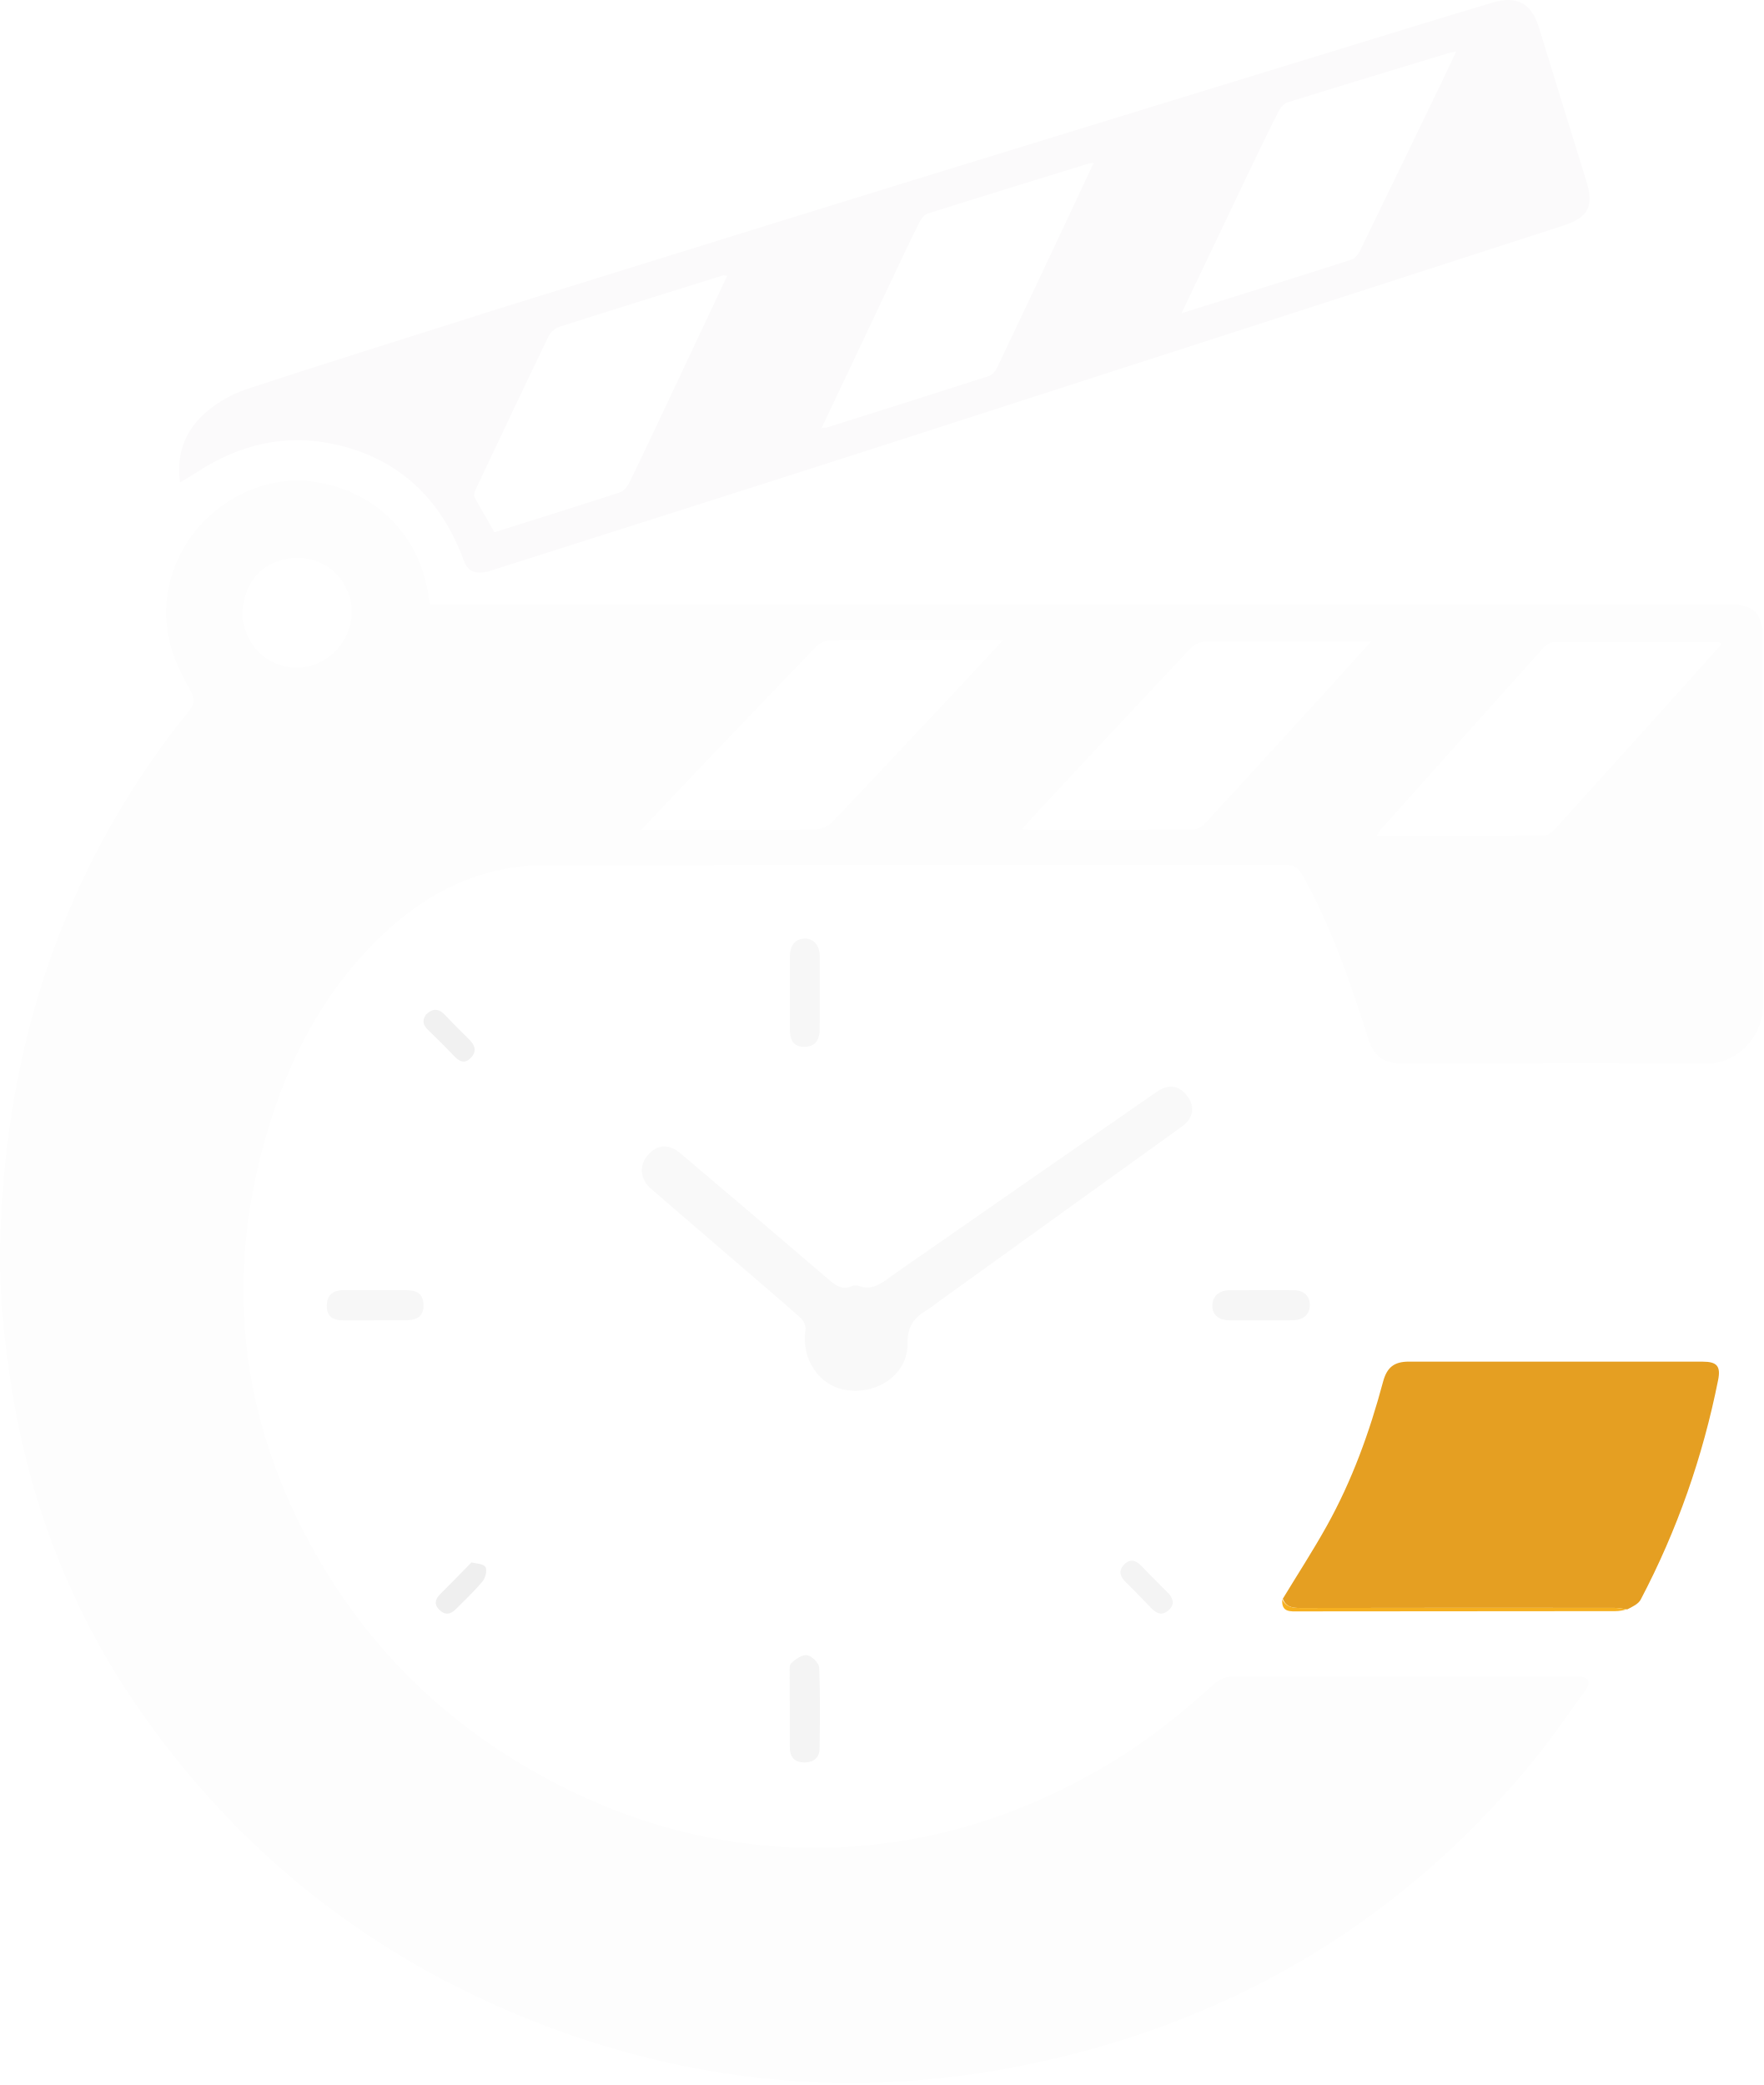
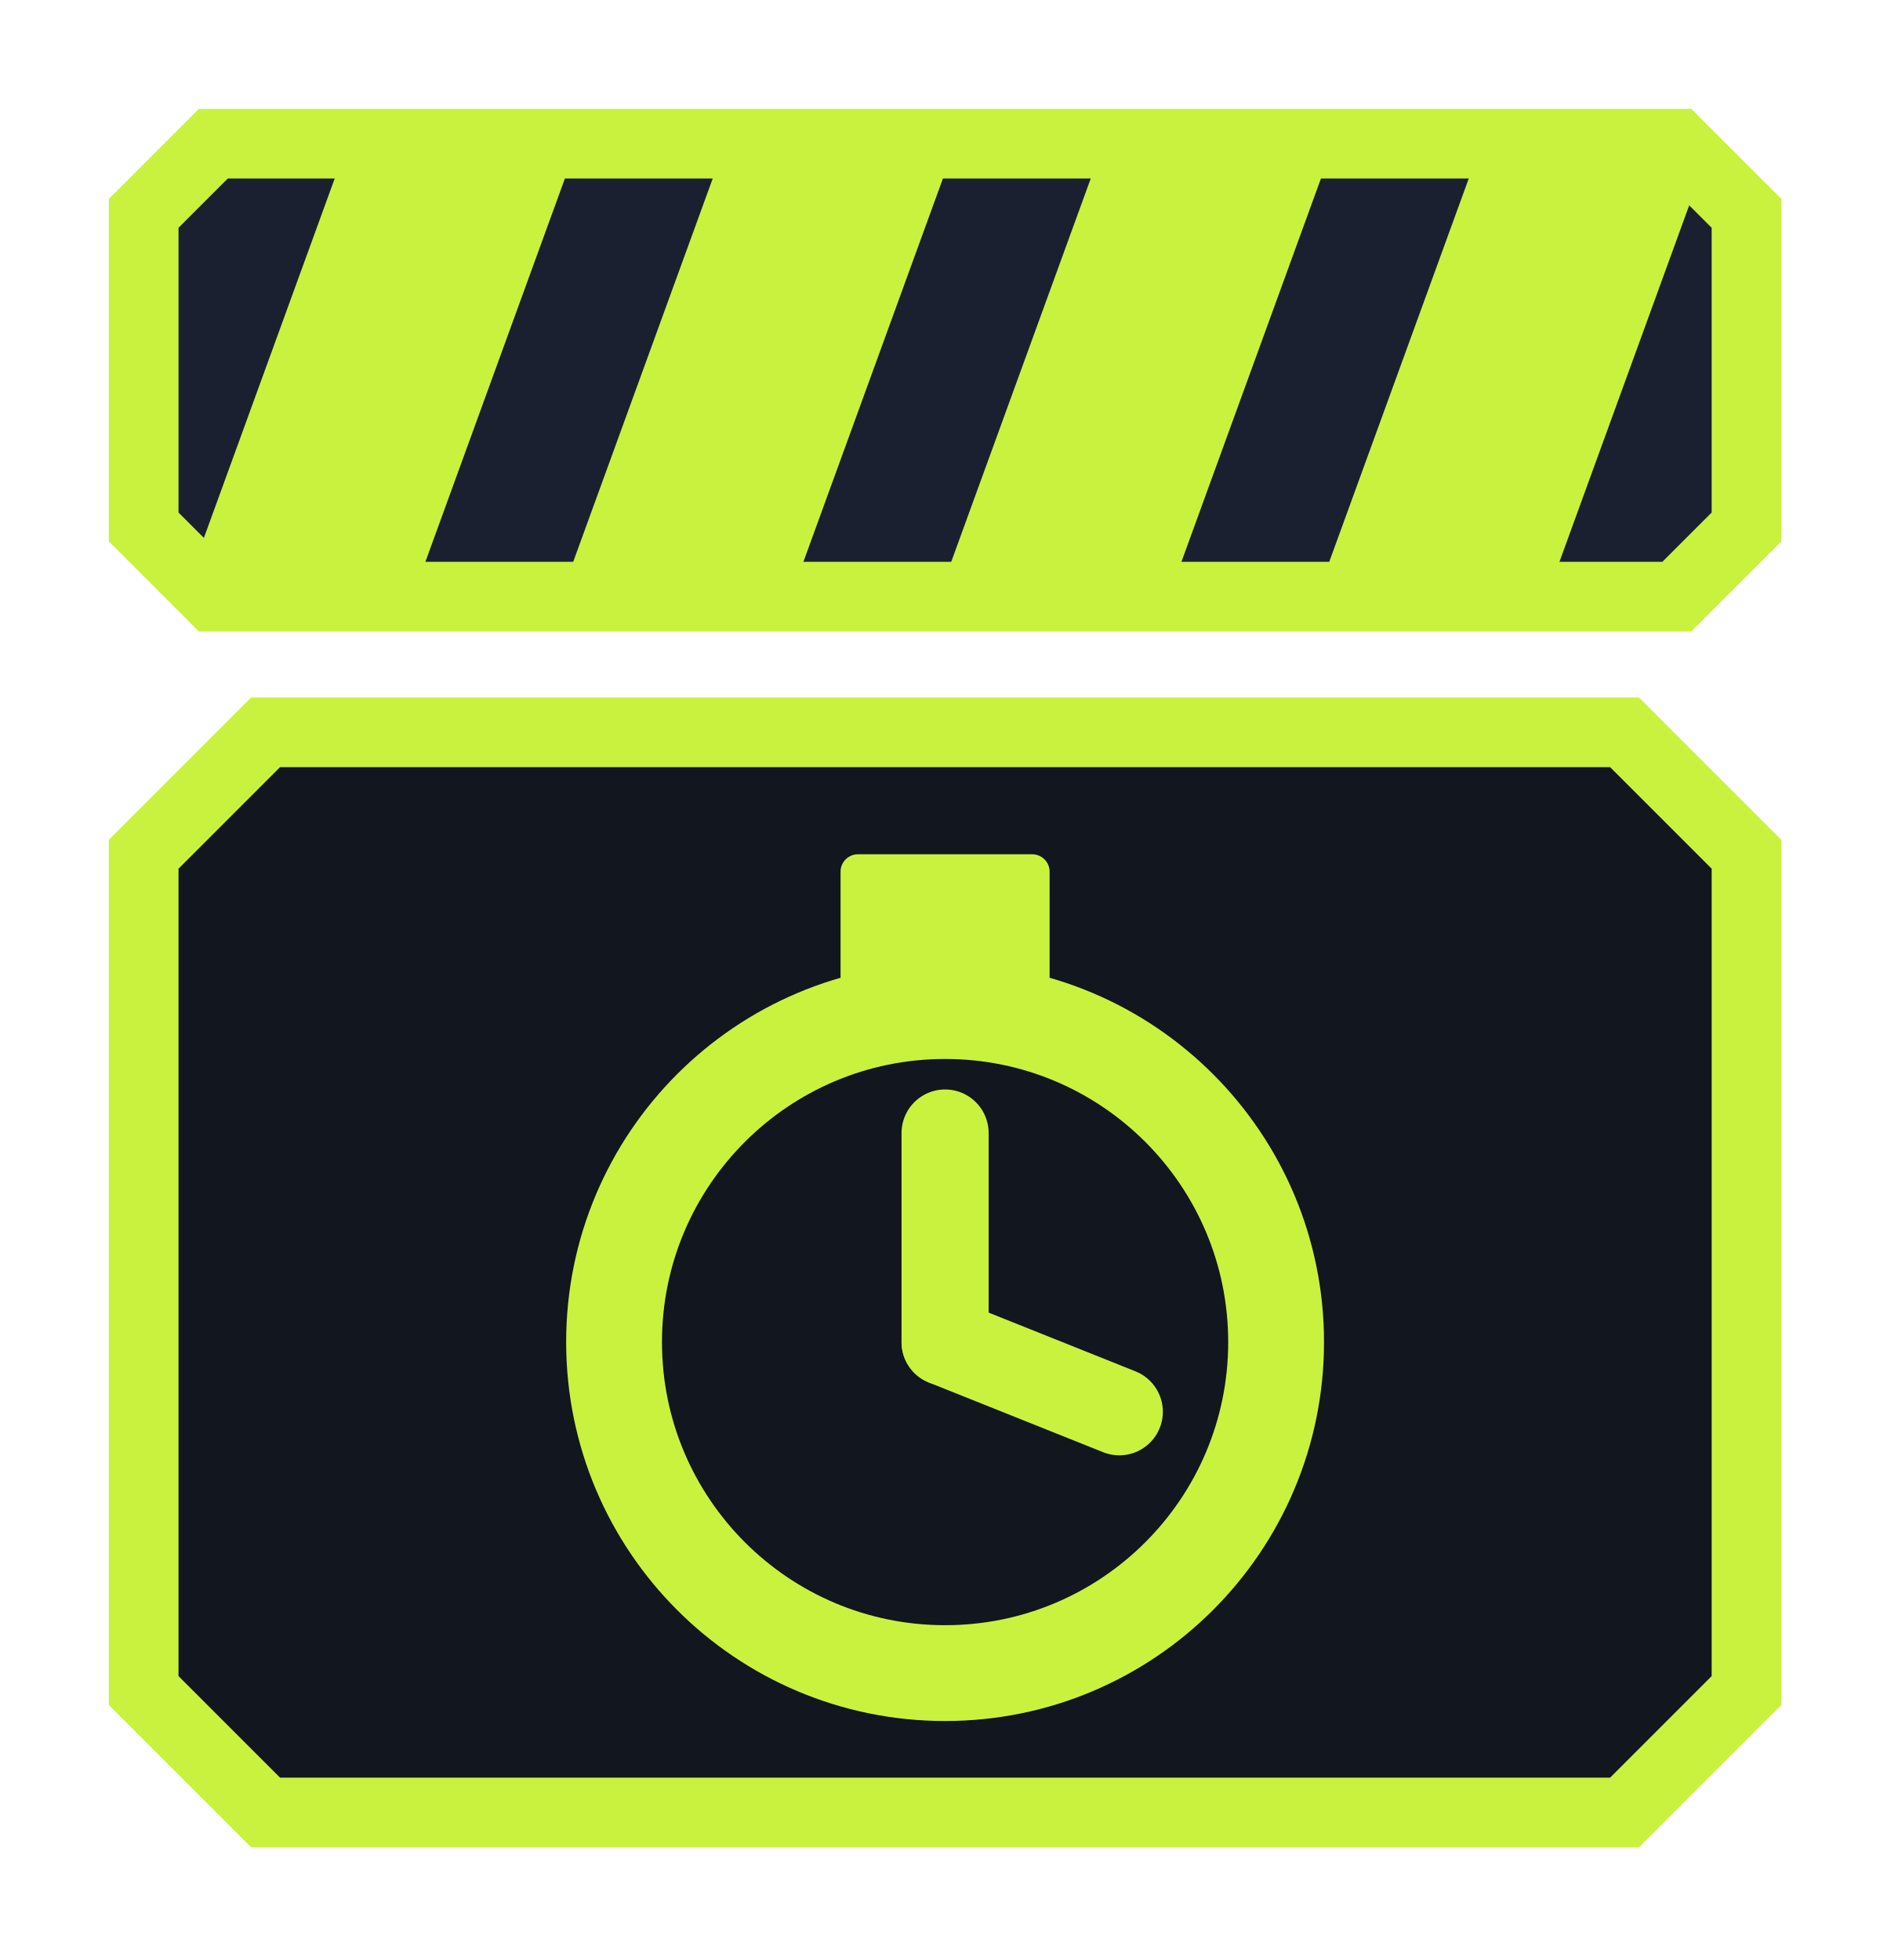
- <svg xmlns="http://www.w3.org/2000/svg" width="100%" height="100%" viewBox="0 0 795 940" version="1.1" xml:space="preserve" style="fill-rule:evenodd;clip-rule:evenodd;stroke-linejoin:round;stroke-miterlimit:2;">
-   <g transform="matrix(1,0,0,1,-241.4831,-138.1175)">
-     <path d="M742.616,932.655C759.446,922.299 774.606,910.385 788.866,897.25C790.831,895.439 794.028,894.027 796.661,894.018C847.655,893.832 898.65,893.883 949.644,893.886C950.644,893.886 951.645,893.887 952.644,893.925C957.767,894.122 959.073,896.276 956.083,900.396C947.675,911.982 939.567,923.844 930.408,934.819C870.072,1007.125 792.982,1051.429 700.986,1069.636C625.739,1084.529 552.179,1077.293 480.888,1048.927C408.885,1020.278 350.352,974.235 305.706,910.893C274.006,865.92 254.614,815.747 246.337,761.508C243.259,741.333 241.124,720.715 241.533,700.359C243.228,616.133 266.734,538.774 317.363,470.538C319.744,467.328 322.274,464.227 324.79,461.121C329.841,454.887 329.927,453.833 325.958,446.953C315.917,429.544 312.992,411.441 320.777,392.348C330.657,368.114 356.303,352.326 381.216,355.097C408.774,358.162 429.8,377.856 434.363,404.876C434.665,406.665 434.98,408.451 435.354,410.616L463.383,410.616C649.53,410.617 835.677,410.616 1021.825,410.622C1031.923,410.622 1036.103,414.786 1036.106,424.819C1036.125,480.314 1035.903,535.81 1036.326,591.301C1036.422,603.878 1026.14,617.901 1009.996,617.696C964.842,617.121 919.676,617.556 874.514,617.596C864.921,617.605 860.905,614.621 858.063,605.636C850.14,580.587 841.512,555.828 828.693,532.734C826.869,529.449 825.006,528.024 821.034,528.029C709.879,528.152 598.724,528.025 487.569,528.186C458.794,528.227 434.597,539.923 413.996,559.484C388.191,583.986 372.078,614.375 362.079,648.029C341.447,717.468 350.385,783.506 387.696,845.317C413.797,888.554 450.218,921.176 495.38,943.849C534.897,963.689 576.804,972.951 621.015,970.846C662.23,968.883 700.507,956.729 736.278,936.379C738.302,935.228 740.297,934.025 742.616,932.655M577.5,512.174C588.154,512.159 598.815,512.339 609.458,511.981C611.905,511.899 614.92,510.572 616.608,508.802C635.788,488.687 654.769,468.382 673.784,448.111C680.216,441.254 686.594,434.346 693.501,426.921C692.125,426.778 691.533,426.663 690.941,426.664C665.638,426.667 640.334,426.613 615.032,426.826C613.075,426.842 610.704,428.33 609.249,429.835C591.545,448.141 573.963,466.565 556.379,484.987C548.054,493.708 539.792,502.489 530.619,512.175C546.724,512.175 561.612,512.175 577.5,512.174M1000.792,447.294C1006.397,441.019 1012.002,434.743 1017.725,428.335C1016.887,427.954 1016.591,427.702 1016.295,427.701C991.471,427.646 966.648,427.567 941.825,427.681C940.303,427.688 938.415,428.899 937.324,430.114C912.831,457.374 888.423,484.711 864.02,512.052C863.337,512.816 862.879,513.78 862.082,515.014C887.522,515.014 912.344,515.063 937.165,514.902C938.823,514.891 940.883,513.659 942.06,512.362C961.542,490.904 980.913,469.345 1000.792,447.294M836.912,452.417C844.269,444.286 851.627,436.156 859.621,427.322C833.739,427.322 809.258,427.251 784.778,427.443C782.623,427.46 779.9,428.643 778.421,430.21C755.448,454.554 732.632,479.047 709.794,503.52C707.378,506.109 705.055,508.784 702.26,511.896C703.765,512.051 704.386,512.17 705.008,512.17C729.826,512.179 754.644,512.235 779.46,512.054C781.265,512.04 783.491,510.688 784.789,509.282C802.08,490.571 819.24,471.739 836.912,452.417M350.77,416.298C352.48,428.332 359.344,436.144 370.421,438.662C379.826,440.8 390.368,436.275 395.852,427.746C401.825,418.455 401.44,407.532 394.832,398.859C388.693,390.801 377.585,387.569 367.417,390.883C356.79,394.346 350.983,402.878 350.77,416.298Z" style="fill:rgb(253,253,253);fill-rule:nonzero;" />
+ <svg xmlns="http://www.w3.org/2000/svg" width="100%" height="100%" viewBox="0 0 217 225" version="1.1" xml:space="preserve" style="fill-rule:evenodd;clip-rule:evenodd;">
+   <g transform="matrix(2,0,0,2,-11.50758,-51.93384)">
+     <path d="M21,68L99,68L106,75L106,123L99,130L21,130L14,123L14,75L21,68Z" style="fill:rgb(18,22,31);fill-rule:nonzero;stroke:rgb(201,242,62);stroke-width:4px;" />
  </g>
-   <g transform="matrix(1,0,0,1,-241.4831,-138.1175)">
-     <path d="M460.144,279.2C521.347,260.225 582.135,241.248 642.987,222.481C723.046,197.791 803.155,173.26 883.247,148.676C893.59,145.501 903.957,142.405 914.32,139.291C925.307,135.989 931.933,139.633 935.256,150.499C942.271,173.437 949.385,196.344 956.487,219.256C960.192,231.211 957.733,236.111 945.831,239.96C845.117,272.534 744.423,305.17 643.671,337.623C583.841,356.894 523.915,375.87 464.03,394.971C462.607,395.425 461.175,395.956 459.707,396.145C455.326,396.709 452.327,395.627 450.544,390.774C440.409,363.184 421.451,344.849 392.435,338.436C370.182,333.518 349.457,338.484 330.436,350.869C328.129,352.371 325.733,353.735 322.65,355.605C320.777,341.858 325.506,331.362 334.997,323.418C340.224,319.043 346.695,315.529 353.186,313.393C387.666,302.046 422.331,291.26 456.93,280.275C457.881,279.973 458.816,279.621 460.144,279.2M538.126,328.644C548.486,306.665 558.845,284.686 569.327,262.446C568.133,262.307 567.786,262.163 567.51,262.249C542.92,269.927 518.318,277.568 493.785,285.424C491.848,286.044 489.696,287.833 488.82,289.647C477.694,312.675 466.773,335.803 455.852,358.931C455.396,359.896 454.93,361.377 455.344,362.148C458.21,367.477 461.309,372.682 464.415,378.07C483.207,372.136 502.058,366.247 520.839,360.141C522.444,359.619 524.065,357.896 524.853,356.318C529.317,347.39 533.528,338.337 538.126,328.644M643.923,263.392C633.333,285.753 622.744,308.113 611.87,331.076C613.47,330.909 613.97,330.94 614.416,330.799C638.699,323.134 662.99,315.493 687.226,307.68C688.693,307.207 690.174,305.574 690.873,304.11C701.335,282.194 711.673,260.218 722.025,238.249C726.113,229.574 730.164,220.88 734.562,211.491C733.026,211.786 732.256,211.861 731.532,212.085C707.574,219.479 683.608,226.846 659.699,234.395C658.252,234.852 656.871,236.571 656.131,238.041C652.024,246.196 648.126,254.455 643.923,263.392M805.986,212.548C795.524,234.483 785.063,256.419 774.132,279.338C800.532,271.053 825.733,263.196 850.866,255.129C852.421,254.63 853.856,252.667 854.647,251.044C867.031,225.658 879.303,200.216 891.59,174.783C893.651,170.516 895.662,166.226 897.982,161.344C896.436,161.638 895.64,161.715 894.891,161.943C870.561,169.339 846.221,176.701 821.943,184.265C820.353,184.76 818.81,186.581 817.99,188.17C813.948,195.993 810.158,203.946 805.986,212.548Z" style="fill:rgb(251,250,251);fill-rule:nonzero;" />
+   <g transform="matrix(2,0,0,2,-11.47273,-54.75778)">
+     <path d="M106,40L106,58C106,60.208 104.208,62 102,62L18,62C15.792,62 14,60.208 14,58L14,40C14,37.792 15.792,36 18,36L102,36C104.208,36 106,37.792 106,40Z" style="fill:rgb(27,32,48);" />
+     <g transform="matrix(1.028839,0,0,1.028839,-2.560809,-1.413089)">
+       <clipPath id="_clip1">
+         <path d="M107.331,44L107.331,54C107.331,58.415 103.704,62 99.237,62L22.344,62C17.877,62 14.25,58.415 14.25,54L14.25,44C14.25,39.585 17.877,36 22.344,36L99.237,36C103.704,36 107.331,39.585 107.331,44Z" />
+       </clipPath>
+       <g clip-path="url(#_clip1)">
+         <g transform="matrix(0.675945,-0,-0,1,14.57565,0.072101)">
+           <path d="M5,62L24,62L38,36L19,36L5,62Z" style="fill:rgb(201,242,62);fill-rule:nonzero;" />
+         </g>
+         <g transform="matrix(0.675945,0,-0,1,18.09056,0.072101)">
+           <path d="M31,62L50,62L64,36L45,36L31,62Z" style="fill:rgb(201,242,62);fill-rule:nonzero;" />
+         </g>
+         <g transform="matrix(0.675945,-0,-0,1,21.60547,0.072101)">
+           <path d="M57,62L76,62L90,36L71,36L57,62Z" style="fill:rgb(201,242,62);fill-rule:nonzero;" />
+         </g>
+         <g transform="matrix(0.675945,-0,-0,1,25.12039,0.072101)">
+           <path d="M83,62L102,62L116,36L97,36L83,62Z" style="fill:rgb(201,242,62);fill-rule:nonzero;" />
+         </g>
+       </g>
+     </g>
+     <g transform="matrix(1,0,0,1,-0.017424,-0.374901)">
+       <path d="M106,40L106,58L102,62L18,62L14,58L14,40L18,36L102,36L106,40Z" style="fill:none;stroke:rgb(201,242,62);stroke-width:4px;" />
+     </g>
  </g>
-   <g transform="matrix(1,0,0,1,-241.4831,-138.1175)">
-     <path d="M819.796,858.897C826.43,847.965 833.406,837.224 839.624,826.06C851.014,805.609 858.929,783.728 864.963,761.152C866.714,754.604 869.922,751.99 876.637,751.99C920.79,751.987 964.944,751.992 1009.097,752.007C1015.469,752.009 1017.295,754.014 1016.046,760.273C1009.131,794.921 997.592,827.965 981.153,859.247C980.107,861.236 977.559,862.435 975.058,863.699C972.597,863.264 970.788,863.018 968.978,863.017C921.879,862.994 874.78,862.959 827.682,863.066C824.054,863.074 821.2,862.62 819.796,858.897Z" style="fill:rgb(229,159,34);fill-rule:nonzero;" />
+   <g transform="matrix(2,0,0,2,-11.50758,-51.93384)">
+     <path d="M66,76L66,82C66,82.552 65.552,83 65,83L55,83C54.448,83 54,82.552 54,82L54,76C54,75.448 54.448,75 55,75L65,75C65.552,75 66,75.448 66,76Z" style="fill:rgb(201,242,62);" />
  </g>
-   <g transform="matrix(1,0,0,1,-241.4831,-138.1175)">
-     <path d="M569.328,703.658C557.702,693.641 546.321,683.882 534.982,674.075C530.063,669.821 529.465,663.643 533.411,659.035C537.679,654.051 542.886,653.554 548.286,658.12C570.545,676.939 592.734,695.841 614.87,714.804C618.022,717.504 620.946,719.926 625.423,718.024C626.296,717.653 627.53,717.464 628.368,717.786C635.12,720.383 639.481,716.105 644.37,712.698C683.843,685.189 723.38,657.772 762.931,630.374C768.347,626.622 773.356,627.473 776.843,632.418C780.366,637.415 779.512,642.264 774.095,646.169C737.625,672.459 701.116,698.695 664.621,724.95C662.863,726.214 661.192,727.622 659.343,728.732C653.602,732.177 650.519,735.961 650.609,743.865C650.764,757.507 637.415,766.831 623.341,764.878C610.785,763.135 602.561,750.953 604.609,737.619C604.862,735.97 603.781,733.48 602.479,732.328C591.627,722.725 580.578,713.345 569.328,703.658Z" style="fill:rgb(249,249,249);fill-rule:nonzero;" />
+   <g transform="matrix(2,0,0,2,-11.50758,-51.93384)">
+     <circle cx="60" cy="103" r="19" style="fill:none;stroke:rgb(201,242,62);stroke-width:5.5px;" />
  </g>
-   <g transform="matrix(1,0,0,1,-241.4831,-138.1175)">
-     <path d="M597.468,894.266C597.636,891.827 597.059,889.11 598.129,888.039C600.015,886.15 603.094,883.995 605.322,884.325C607.457,884.642 610.689,887.909 610.777,889.991C611.289,902.124 611.104,914.29 610.964,926.443C610.915,930.689 608.167,932.71 604.111,932.699C599.94,932.689 597.601,930.469 597.574,926.197C597.507,915.708 597.497,905.219 597.468,894.266Z" style="fill:rgb(244,244,244);fill-rule:nonzero;" />
+   <g transform="matrix(2,0,0,2,-11.50758,-51.93384)">
+     <path d="M60,103L60,91" style="fill:none;fill-rule:nonzero;stroke:rgb(201,242,62);stroke-width:5px;stroke-linecap:round;" />
  </g>
-   <g transform="matrix(1,0,0,1,-241.4831,-138.1175)">
-     <path d="M611.034,572.174C611.033,582.442 611.068,592.234 611.018,602.025C610.991,607.33 608.738,609.954 604.335,610.054C599.758,610.158 597.599,607.807 597.572,602.297C597.518,591.179 597.561,580.059 597.615,568.94C597.638,564.247 600.171,561.36 604.19,561.256C608.071,561.155 610.874,564.202 611.025,568.709C611.059,569.704 611.033,570.7 611.034,572.174Z" style="fill:rgb(247,247,247);fill-rule:nonzero;" />
-   </g>
-   <g transform="matrix(1,0,0,1,-241.4831,-138.1175)">
-     <path d="M421.706,733.357C412.909,733.375 404.578,733.425 396.248,733.398C391.122,733.381 388.8,731.28 388.799,726.84C388.797,722.242 391.297,719.8 396.464,719.757C405.794,719.68 415.125,719.747 424.455,719.791C429.997,719.817 432.3,721.786 432.393,726.46C432.486,731.097 430.133,733.199 424.67,733.347C423.838,733.37 423.004,733.354 421.706,733.357Z" style="fill:rgb(247,247,247);fill-rule:nonzero;" />
-   </g>
-   <g transform="matrix(1,0,0,1,-241.4831,-138.1175)">
-     <path d="M812.987,733.405C806.838,733.397 801.186,733.454 795.537,733.357C790.721,733.275 787.91,730.678 788.003,726.631C788.094,722.618 791.011,719.876 795.597,719.83C805.236,719.733 814.877,719.718 824.516,719.782C829.292,719.814 832.023,722.42 831.964,726.555C831.905,730.691 829.164,733.209 824.453,733.324C820.798,733.412 817.14,733.381 812.987,733.405Z" style="fill:rgb(246,246,246);fill-rule:nonzero;" />
-   </g>
-   <g transform="matrix(1,0,0,1,-241.4831,-138.1175)">
-     <path d="M819.549,859.148C821.2,862.62 824.054,863.074 827.682,863.066C874.78,862.959 921.879,862.994 968.978,863.017C970.788,863.018 972.597,863.264 974.699,863.694C973.192,864.165 971.391,864.489 969.591,864.492C922.012,864.555 874.433,864.597 826.854,864.595C823.265,864.595 819.046,865.15 819.549,859.148Z" style="fill:rgb(246,176,32);fill-rule:nonzero;" />
-   </g>
-   <g transform="matrix(1,0,0,1,-241.4831,-138.1175)">
-     <path d="M768.534,856.746C770.967,859.733 770.587,862.281 767.979,864.357C765.234,866.543 762.836,865.571 760.599,863.221C756.719,859.142 752.756,855.141 748.758,851.176C746.205,848.644 745.77,845.953 748.348,843.378C751.029,840.701 753.604,841.556 756.047,844.116C760.048,848.308 764.19,852.365 768.534,856.746Z" style="fill:rgb(244,244,244);fill-rule:nonzero;" />
-   </g>
-   <g transform="matrix(1,0,0,1,-241.4831,-138.1175)">
-     <path d="M433.522,595.558C436.848,592.325 439.547,592.945 442.308,595.917C445.816,599.694 449.518,603.291 453.176,606.926C455.813,609.545 456.418,612.346 453.657,615.125C450.806,617.996 448.414,616.581 446.051,614.079C442.283,610.09 438.371,606.233 434.424,602.419C432.366,600.43 431.539,598.399 433.522,595.558Z" style="fill:rgb(241,241,241);fill-rule:nonzero;" />
-   </g>
-   <g transform="matrix(1,0,0,1,-241.4831,-138.1175)">
-     <path d="M454.007,842.527C456.407,843.004 459.604,843.196 460.372,844.662C461.177,846.198 460.319,849.511 459.018,851.073C455.312,855.524 451.014,859.483 446.941,863.627C444.572,866.038 442.031,866.365 439.552,863.906C436.98,861.353 437.691,859.001 440.101,856.634C444.719,852.097 449.199,847.421 454.007,842.527Z" style="fill:rgb(239,239,239);fill-rule:nonzero;" />
+   <g transform="matrix(2,0,0,2,-11.50758,-51.93384)">
+     <path d="M60,103L70,107" style="fill:none;fill-rule:nonzero;stroke:rgb(201,242,62);stroke-width:5px;stroke-linecap:round;" />
  </g>
</svg>
